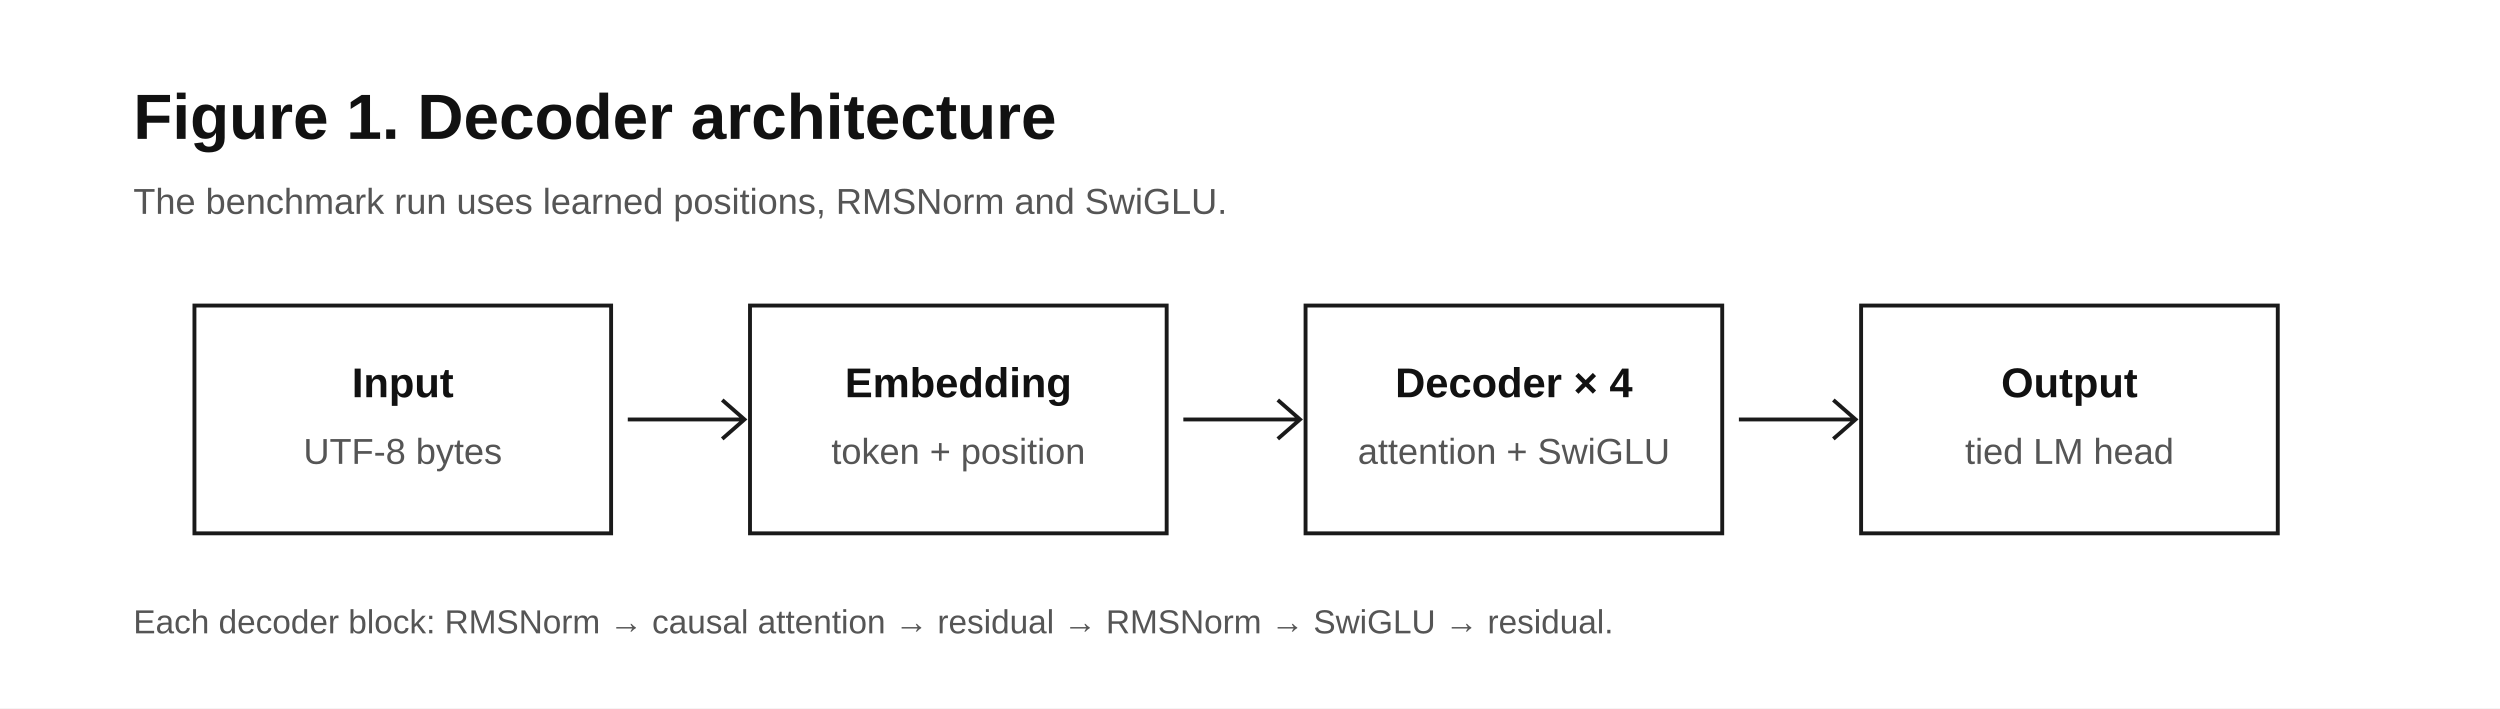
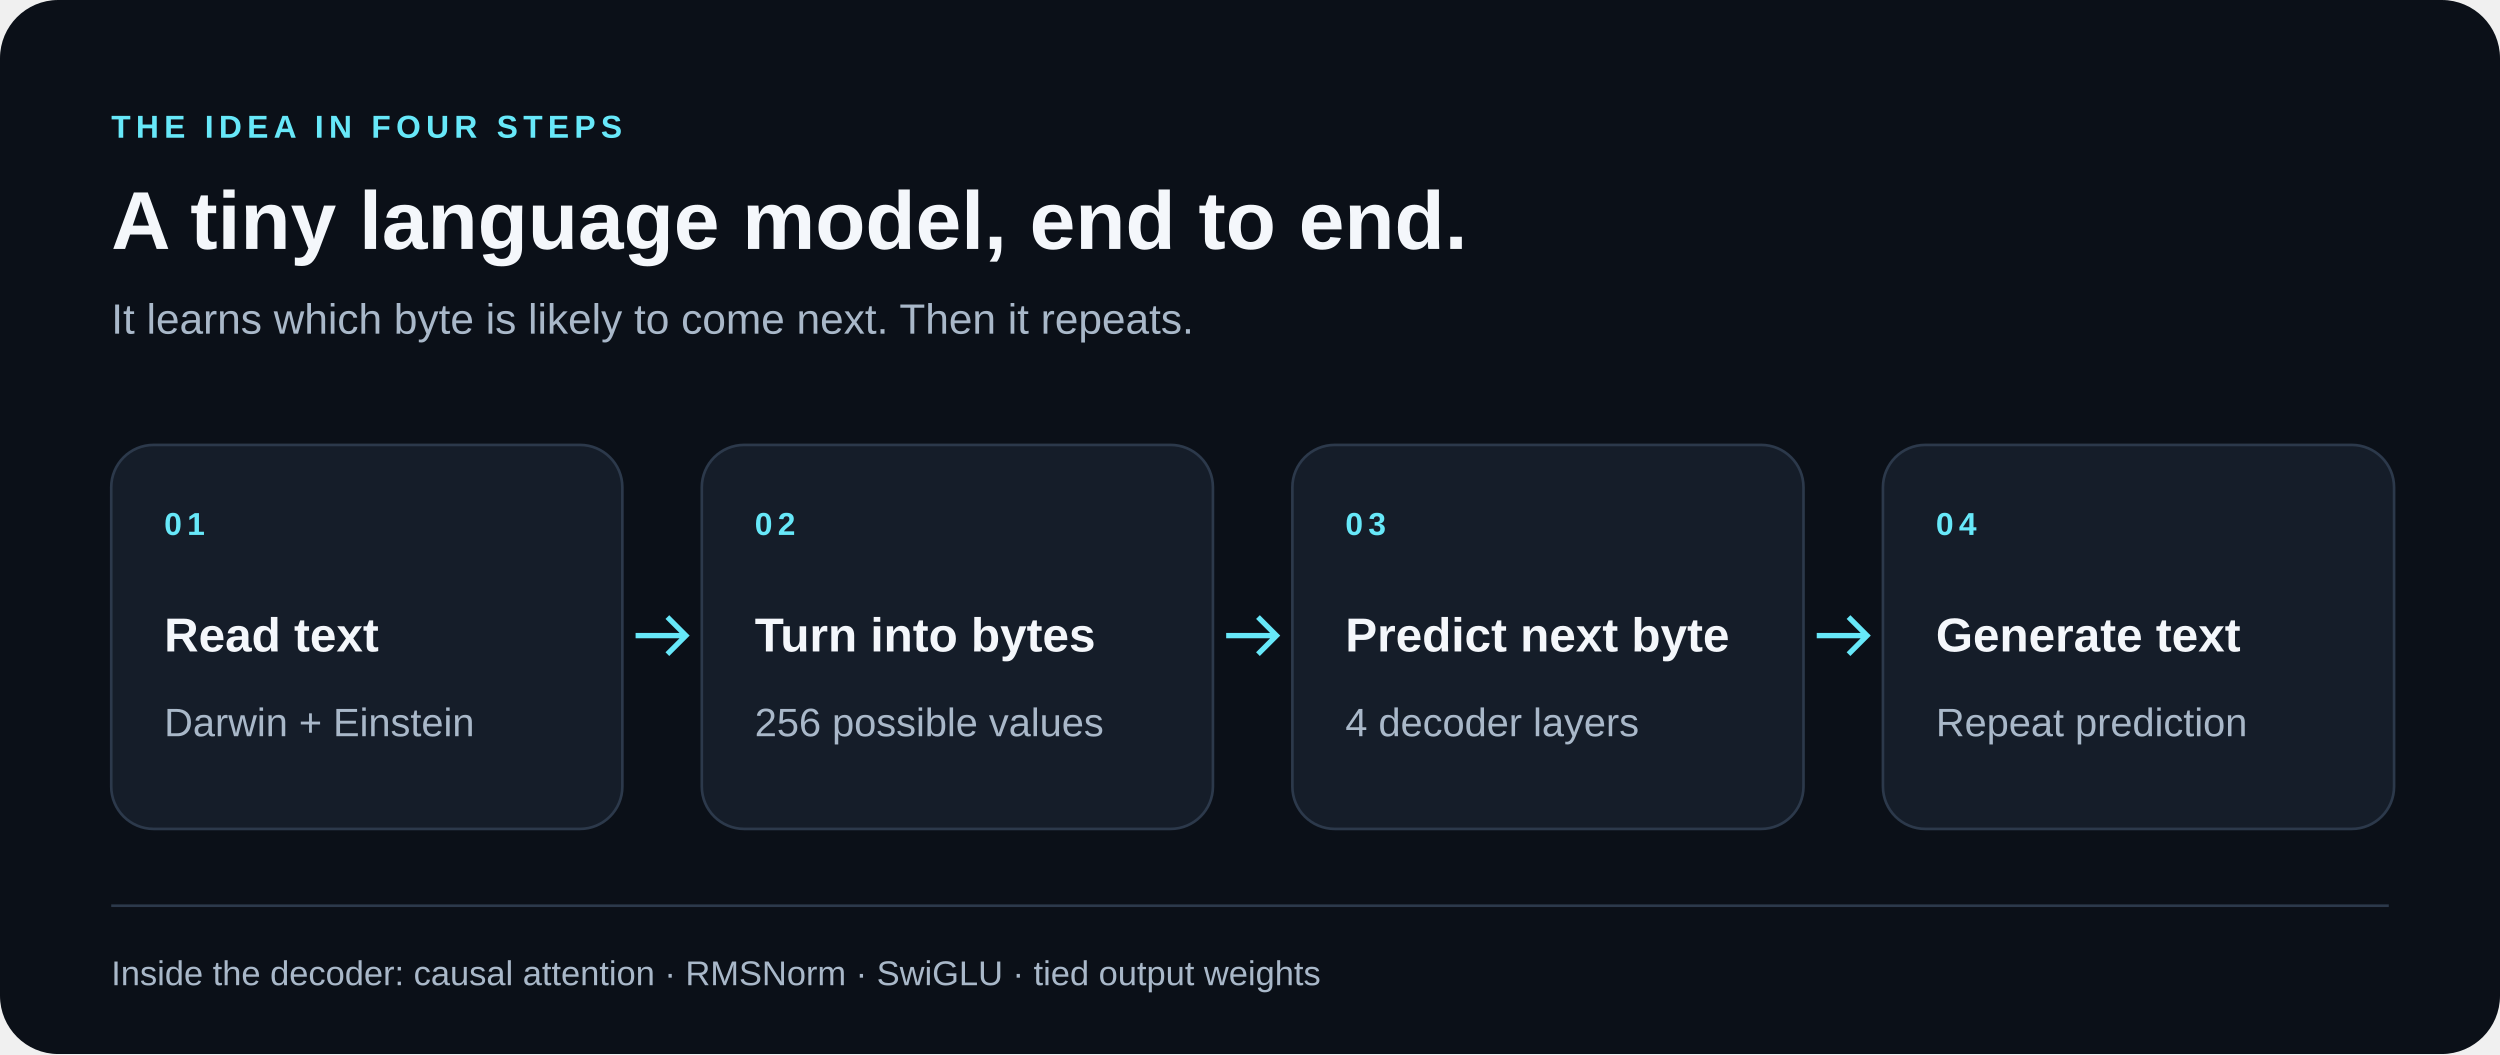
- <svg xmlns="http://www.w3.org/2000/svg" viewBox="0 0 900 255" role="img" aria-labelledby="title desc">
-   <rect width="900" height="255" fill="white" />
-   <text x="48" y="50" class="heading">Figure 1. Decoder architecture</text>
-   <text x="48" y="77" class="minor">The benchmark run uses learned positions, RMSNorm and SwiGLU.</text>
-   <rect x="70" y="110" width="150" height="82" fill="white" stroke="#1a1a1a" stroke-width="1.4" />
-   <text x="145" y="143" text-anchor="middle" class="stage">Input</text>
-   <text x="145" y="167" text-anchor="middle" class="minor">UTF-8 bytes</text>
-   <path d="M226 151h42m-8-7 8 7-8 7" fill="none" stroke="#1a1a1a" stroke-width="1.4" />
-   <rect x="270" y="110" width="150" height="82" fill="white" stroke="#1a1a1a" stroke-width="1.4" />
-   <text x="345" y="143" text-anchor="middle" class="stage">Embedding</text>
-   <text x="345" y="167" text-anchor="middle" class="minor">token + position</text>
-   <path d="M426 151h42m-8-7 8 7-8 7" fill="none" stroke="#1a1a1a" stroke-width="1.4" />
-   <rect x="470" y="110" width="150" height="82" fill="white" stroke="#1a1a1a" stroke-width="1.4" />
-   <text x="545" y="143" text-anchor="middle" class="stage">Decoder × 4</text>
-   <text x="545" y="167" text-anchor="middle" class="minor">attention + SwiGLU</text>
-   <path d="M626 151h42m-8-7 8 7-8 7" fill="none" stroke="#1a1a1a" stroke-width="1.4" />
-   <rect x="670" y="110" width="150" height="82" fill="white" stroke="#1a1a1a" stroke-width="1.4" />
-   <text x="745" y="143" text-anchor="middle" class="stage">Output</text>
-   <text x="745" y="167" text-anchor="middle" class="minor">tied LM head</text>
-   <text x="48" y="228" class="foot">Each decoder block: RMSNorm → causal attention → residual → RMSNorm → SwiGLU → residual.</text>
-   <style>.heading{font:600 23px Arial,sans-serif;fill:#111}.stage{font:600 15px Arial,sans-serif;fill:#111}.minor{font:13px Arial,sans-serif;fill:#555}.foot{font:12px Arial,sans-serif;fill:#555}</style>
+ <svg xmlns="http://www.w3.org/2000/svg" viewBox="0 0 944 398" role="img" aria-labelledby="title desc">
+   <rect width="944" height="398" rx="22" fill="#0b1018" />
+   <text x="42" y="52" class="eyebrow">THE IDEA IN FOUR STEPS</text>
+   <text x="42" y="94" class="title">A tiny language model, end to end.</text>
+   <text x="42" y="126" class="subtitle">It learns which byte is likely to come next. Then it repeats.</text>
+   <rect x="42" y="168" width="193" height="145" rx="16" fill="#151d29" stroke="#2c394b" />
+   <text x="62" y="202" fill="#67e8f9" class="eyebrow">01</text>
+   <text x="62" y="246" class="label">Read text</text>
+   <text x="62" y="278" class="body">Darwin + Einstein</text>
+   <path d="M240 240h19m-7-7 7 7-7 7" fill="none" stroke="#67e8f9" stroke-width="2" />
+   <rect x="265" y="168" width="193" height="145" rx="16" fill="#151d29" stroke="#2c394b" />
+   <text x="285" y="202" fill="#b8f28b" class="eyebrow">02</text>
+   <text x="285" y="246" class="label">Turn into bytes</text>
+   <text x="285" y="278" class="body">256 possible values</text>
+   <path d="M463 240h19m-7-7 7 7-7 7" fill="none" stroke="#67e8f9" stroke-width="2" />
+   <rect x="488" y="168" width="193" height="145" rx="16" fill="#151d29" stroke="#2c394b" />
+   <text x="508" y="202" fill="#ffd17a" class="eyebrow">03</text>
+   <text x="508" y="246" class="label">Predict next byte</text>
+   <text x="508" y="278" class="body">4 decoder layers</text>
+   <path d="M686 240h19m-7-7 7 7-7 7" fill="none" stroke="#67e8f9" stroke-width="2" />
+   <rect x="711" y="168" width="193" height="145" rx="16" fill="#151d29" stroke="#2c394b" />
+   <text x="731" y="202" fill="#67e8f9" class="eyebrow">04</text>
+   <text x="731" y="246" class="label">Generate text</text>
+   <text x="731" y="278" class="body">Repeat prediction</text>
+   <line x1="42" x2="902" y1="342" y2="342" stroke="#2c394b" />
+   <text x="42" y="372" class="small">Inside the decoder: causal attention · RMSNorm · SwiGLU · tied output weights</text>
+   <style>
+ .eyebrow{font:700 12px Arial,sans-serif;letter-spacing:2px;fill:#67e8f9}
+ .title{font:700 31px Arial,sans-serif;fill:#f4f7fb}
+ .subtitle{font:16px Arial,sans-serif;fill:#a9b8c9}
+ .label{font:700 18px Arial,sans-serif;fill:#f4f7fb}
+ .body{font:15px Arial,sans-serif;fill:#a9b8c9}
+ .small{font:13px Arial,sans-serif;fill:#a9b8c9}
+ .value{font:700 34px Arial,sans-serif;fill:#f4f7fb}
+ .axis{font:14px Arial,sans-serif;fill:#a9b8c9}
+ </style>
</svg>
